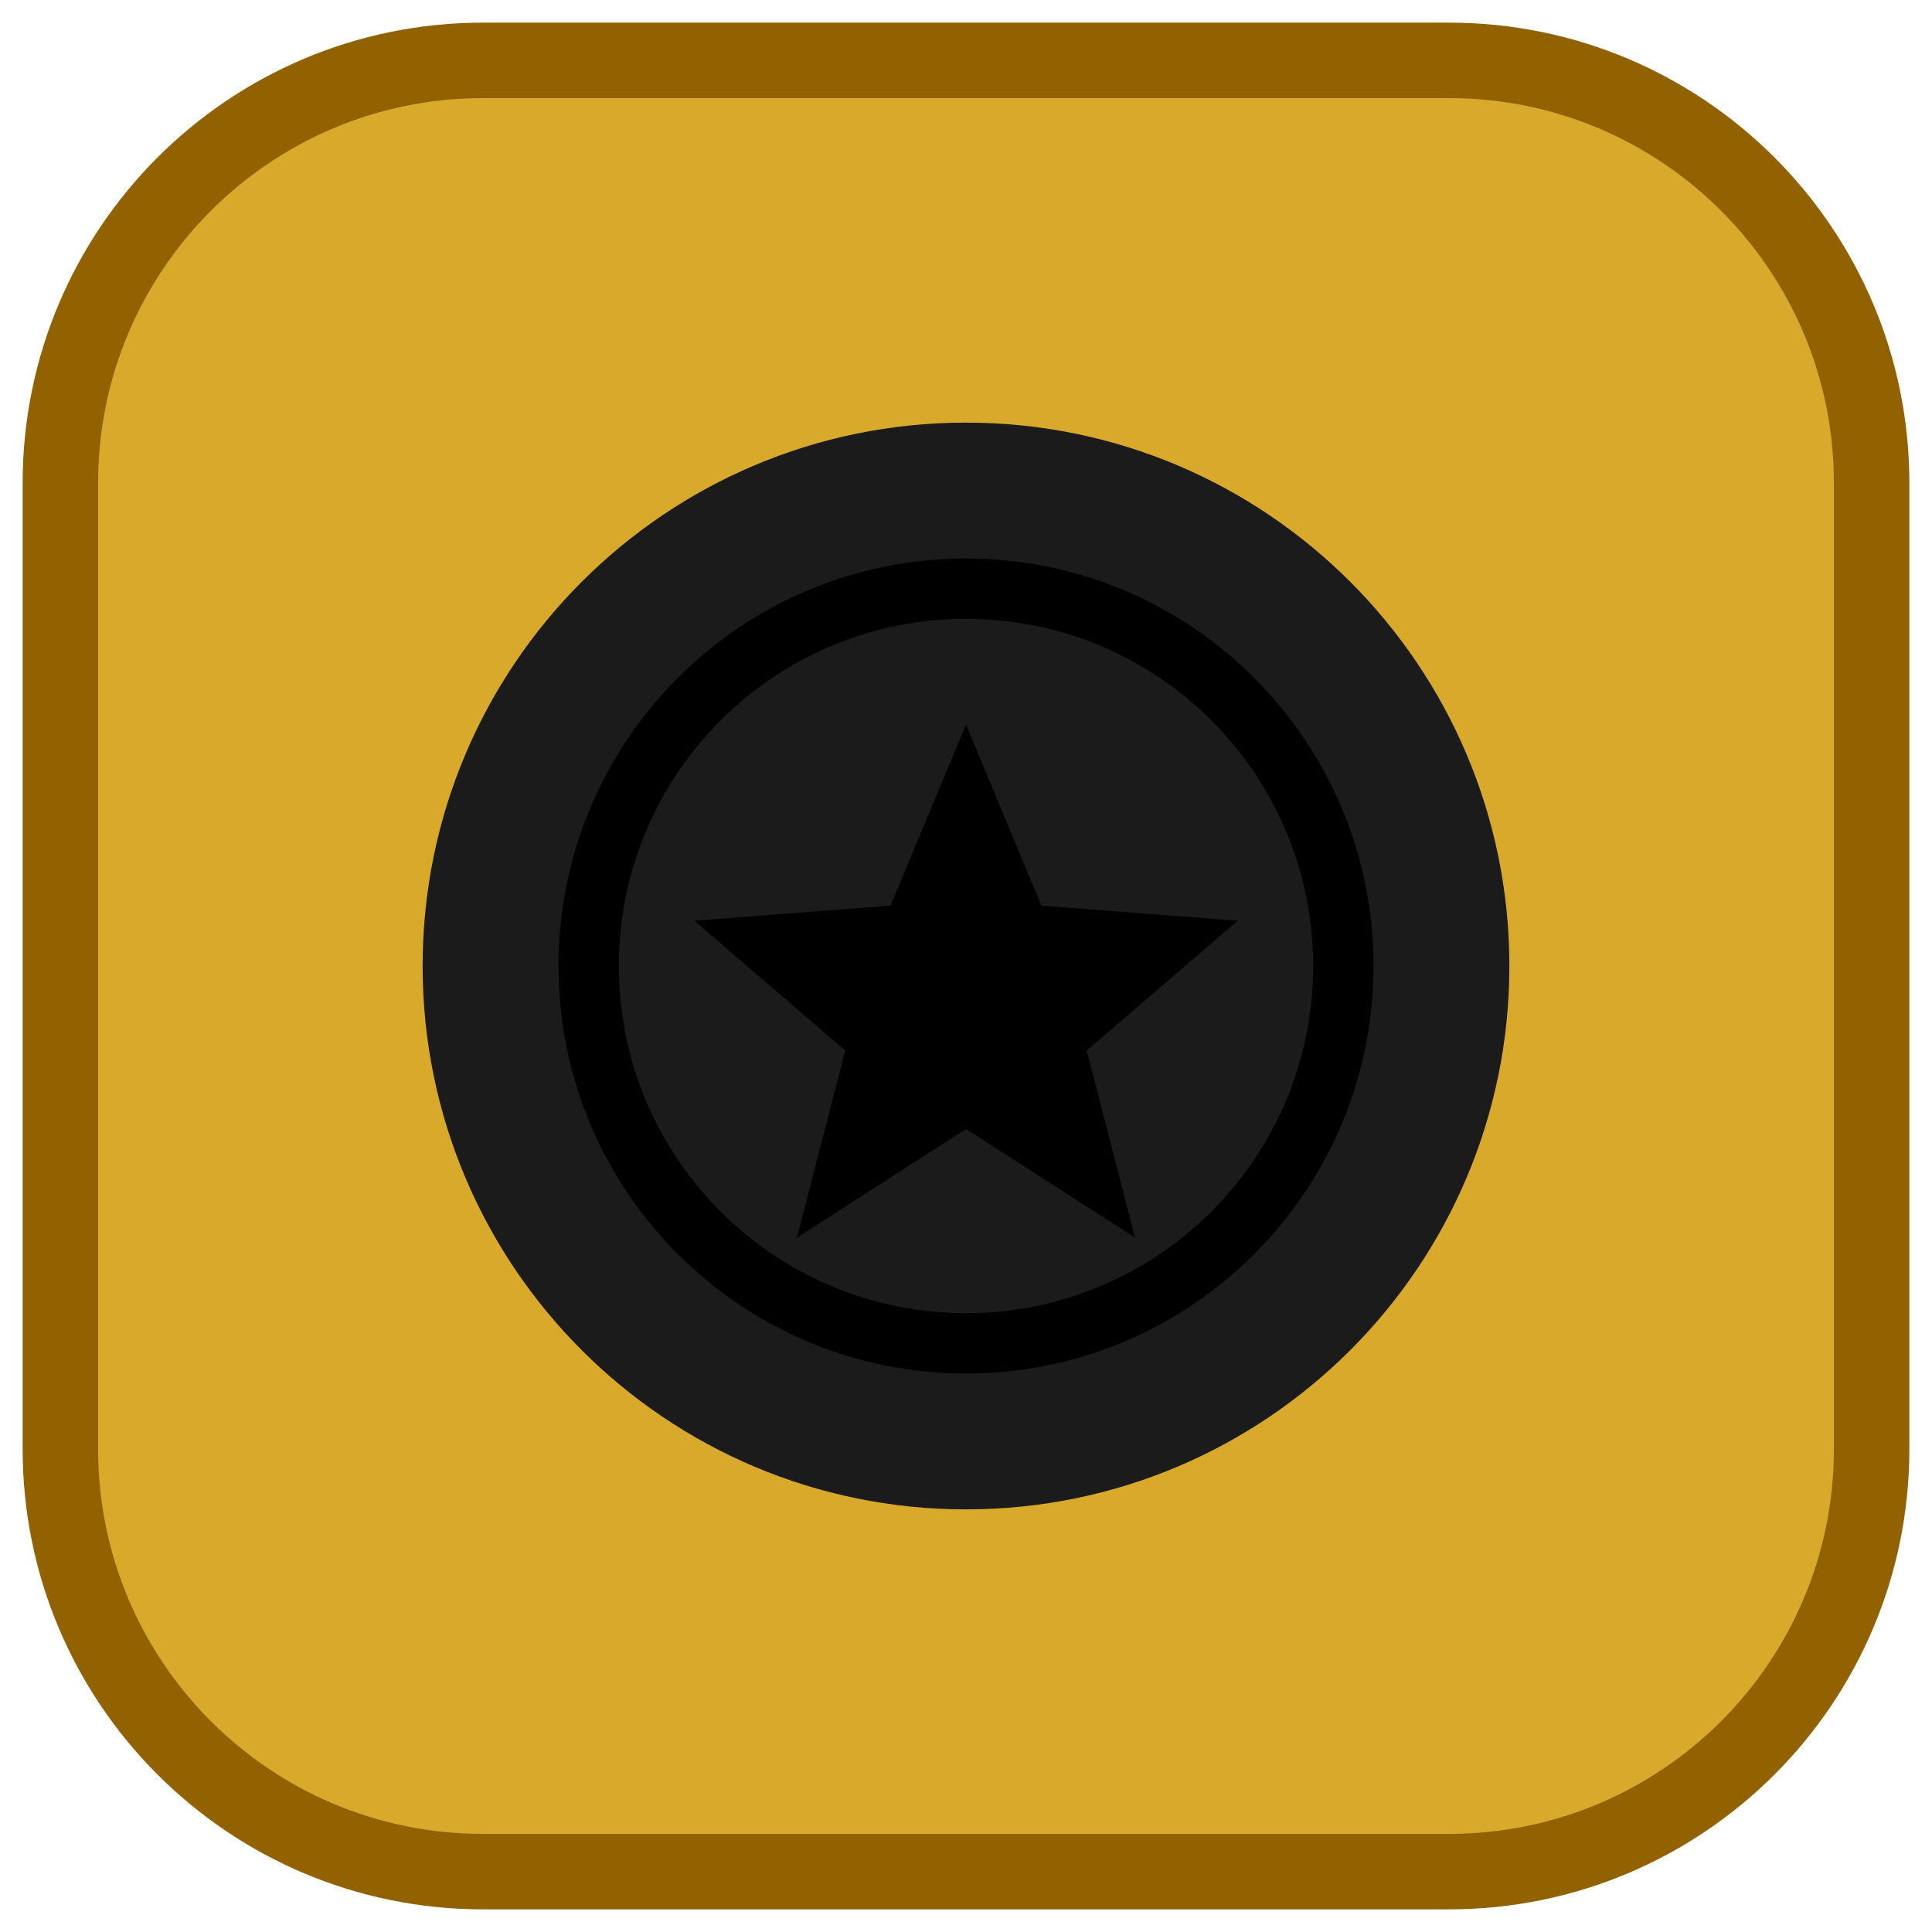
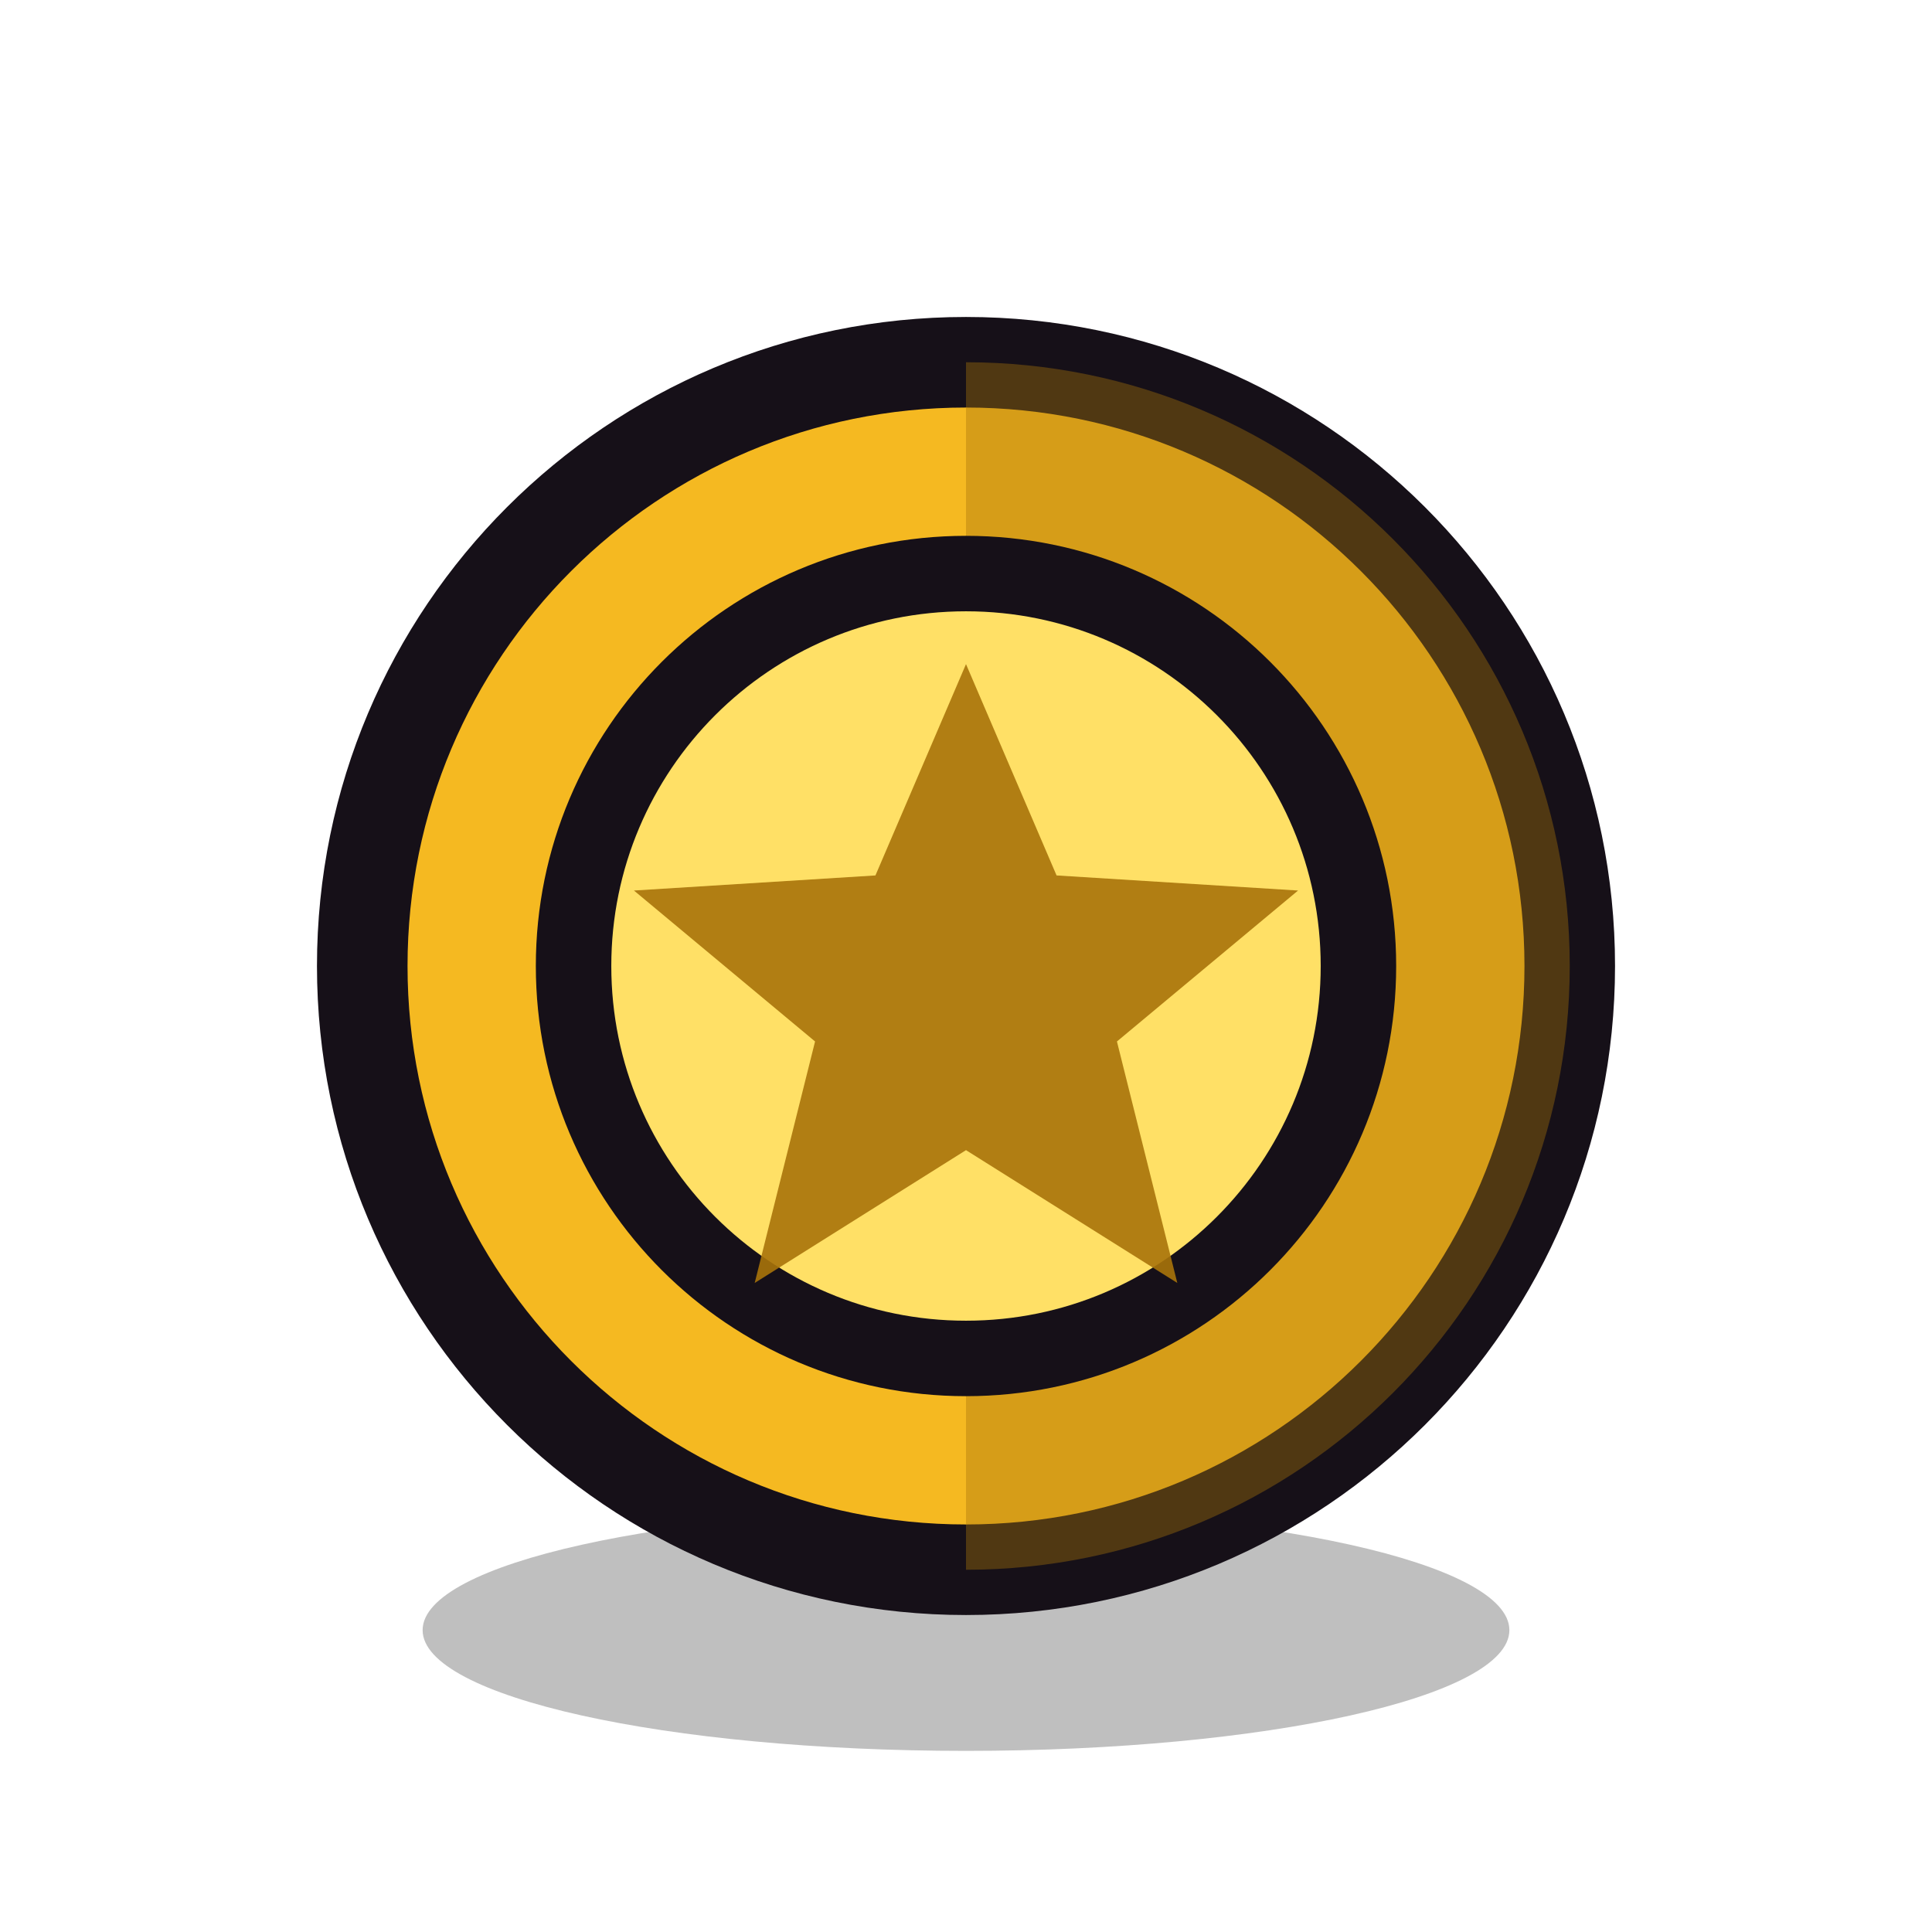
<svg xmlns="http://www.w3.org/2000/svg" viewBox="0 0 64 64">
-   <rect x="2" y="2" width="60" height="60" rx="14" fill="#d9a92c" stroke="#926200" stroke-width="2.5" />
-   <circle cx="32" cy="32" r="18" fill="#1b1b1b" />
-   <circle cx="32" cy="32" r="12.5" fill="none" stroke="#000000" stroke-width="2" />
-   <path d="M32 24 L34.5 30 L41 30.5 L36 34.8 L37.6 41 L32 37.4 L26.4 41 L28 34.8 L23 30.5 L29.5 30 Z" fill="#000000" />
+   <ellipse cx="32" cy="54" rx="18" ry="4" fill="#000" opacity="0.25" />
+   <circle cx="32" cy="32" r="20" fill="#f5b921" stroke="#161018" stroke-width="3" />
+   <path d="M32 12 a20 20 0 0 1 0 40 Z" fill="#a8730a" opacity="0.4" />
+   <circle cx="32" cy="32" r="13" fill="#ffe066" stroke="#161018" stroke-width="2.5" />
+   <path d="M32 22 l3 7 l8 .5 l-6 5 l2 8 l-7 -4.4 l-7 4.4 l2 -8 l-6 -5 l8 -.5 Z" fill="#a8730a" opacity="0.9" />
</svg>
